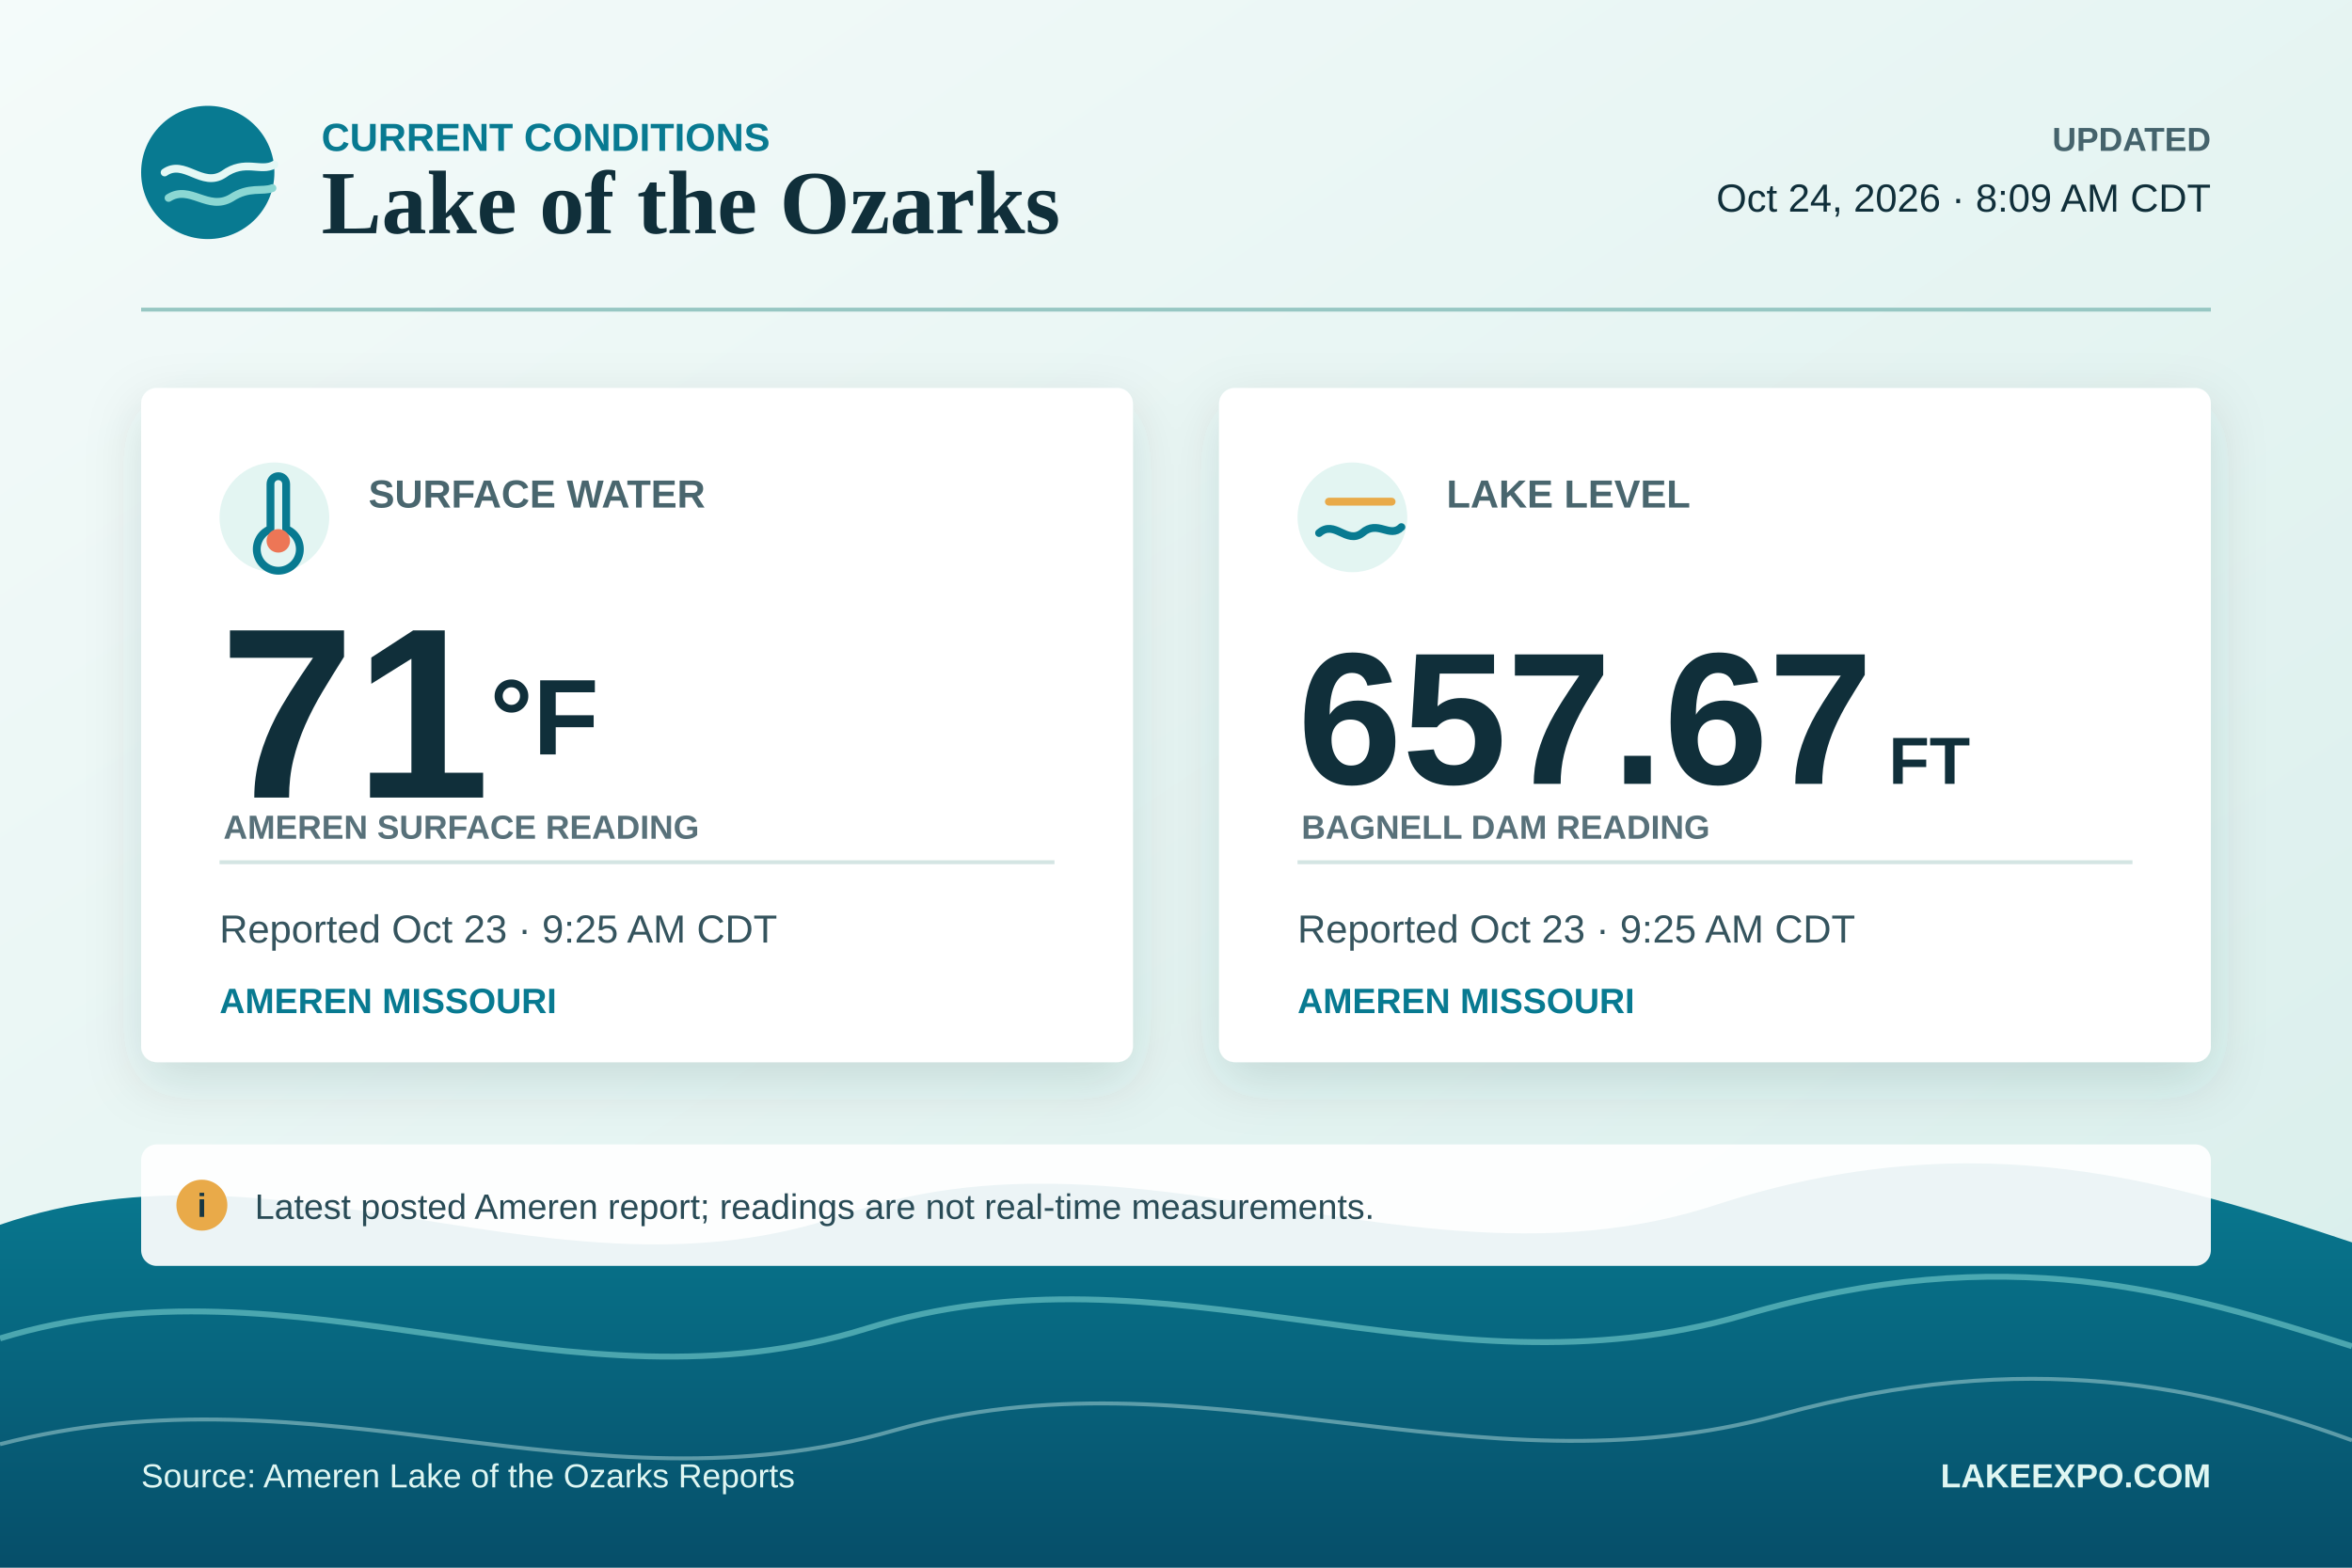
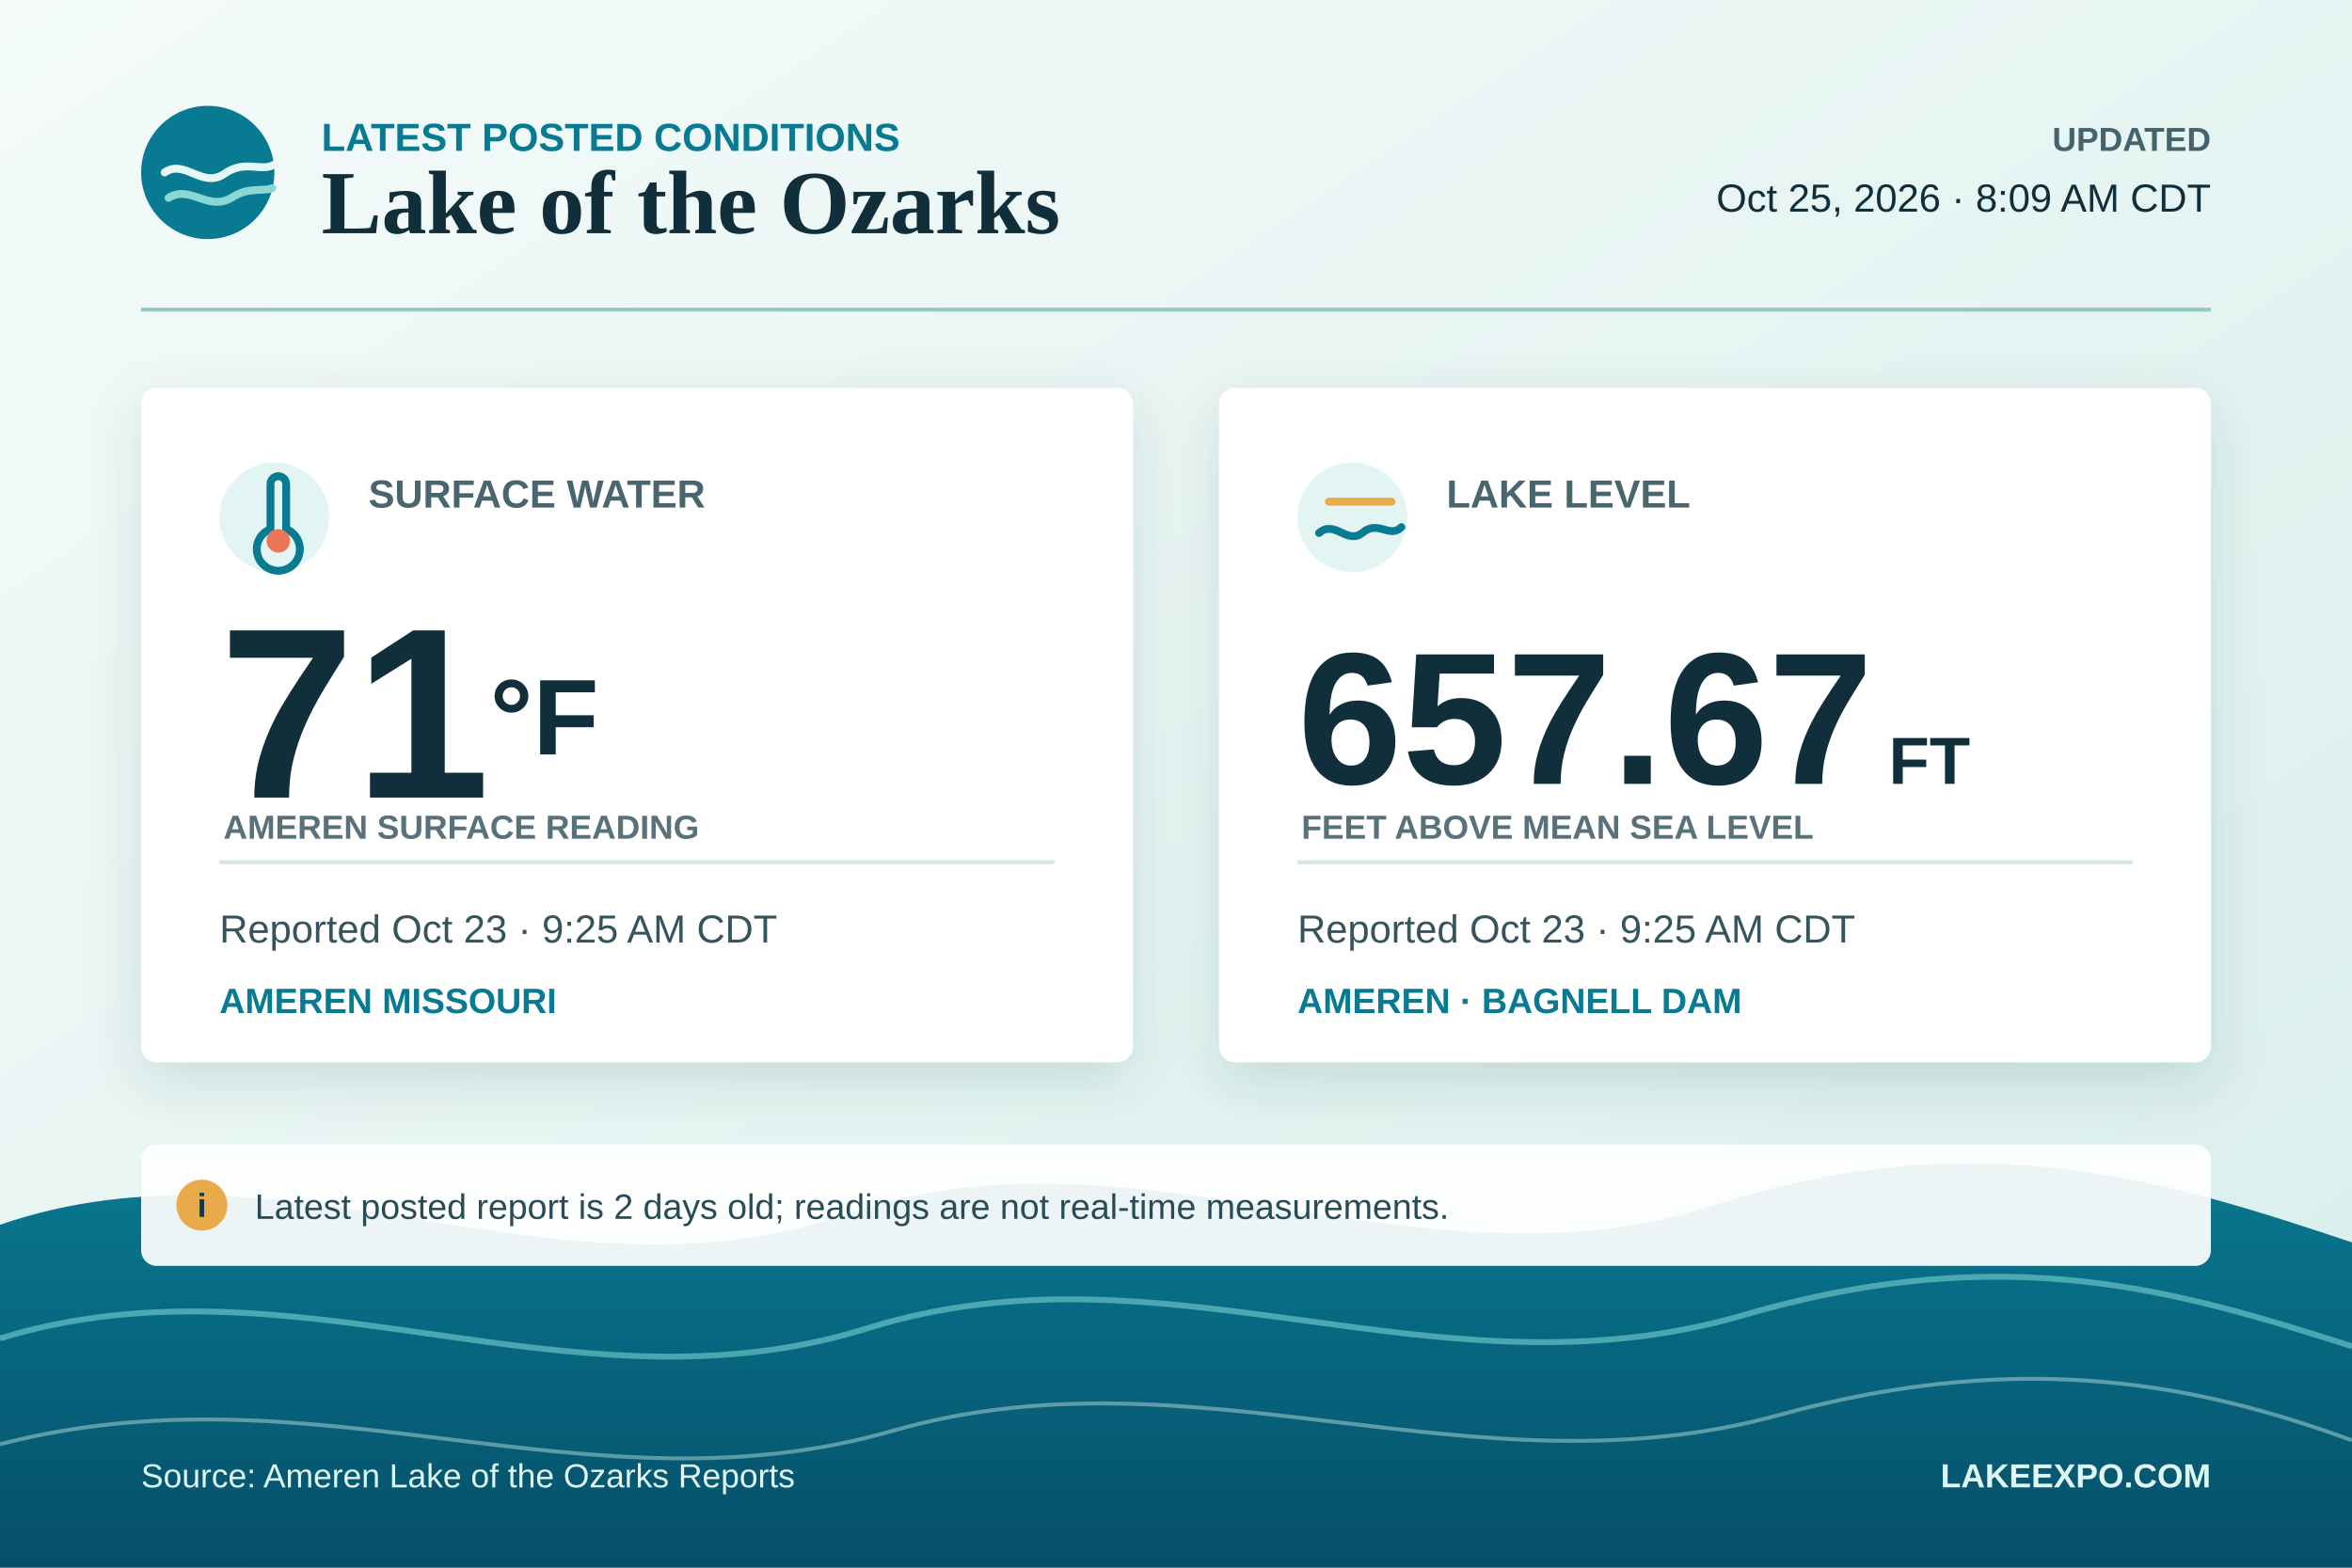
<svg xmlns="http://www.w3.org/2000/svg" width="1200" height="800" viewBox="0 0 1200 800" role="img" aria-labelledby="title desc">
  <defs>
    <linearGradient id="background" x1="0" y1="0" x2="1" y2="1">
      <stop offset="0" stop-color="#f4fbfa" />
      <stop offset="1" stop-color="#d8eeeb" />
    </linearGradient>
    <linearGradient id="lake" x1="0" y1="0" x2="0" y2="1">
      <stop offset="0" stop-color="#087a91" />
      <stop offset="1" stop-color="#064e69" />
    </linearGradient>
    <filter id="shadow" x="-10%" y="-15%" width="120%" height="140%">
      <feDropShadow dx="0" dy="10" stdDeviation="14" flood-color="#07394a" flood-opacity="0.14" />
    </filter>
  </defs>
  <rect width="1200" height="800" fill="url(#background)" />
  <path d="M0 625 C145 575 285 670 430 620 C580 568 725 664 875 615 C1010 571 1110 604 1200 634 L1200 800 L0 800 Z" fill="url(#lake)" />
  <path d="M0 683 C150 637 291 725 442 678 C595 630 733 717 890 671 C1024 632 1112 659 1200 687" fill="none" stroke="#78d0ce" stroke-width="3" opacity="0.6" />
  <path d="M0 737 C162 695 300 775 456 730 C610 686 752 765 908 722 C1035 687 1126 708 1200 735" fill="none" stroke="#d4f3ef" stroke-width="2" opacity="0.42" />
  <g transform="translate(72 54)">
    <circle cx="34" cy="34" r="34" fill="#087a91" />
    <path d="M12 34 C22 27 31 42 42 35 C53 27 61 34 68 30" fill="none" stroke="#e4f8f5" stroke-width="4" stroke-linecap="round" />
    <path d="M14 47 C25 40 34 54 46 47 C55 41 62 44 67 42" fill="none" stroke="#8bd7d3" stroke-width="4" stroke-linecap="round" />
-     <text x="92" y="23" font-family="Arial, Helvetica, sans-serif" font-size="20" font-weight="700" fill="#087a91">CURRENT CONDITIONS</text>
+     <text x="92" y="23" font-family="Arial, Helvetica, sans-serif" font-size="20" font-weight="700" fill="#087a91">LATEST POSTED CONDITIONS</text>
    <text x="92" y="65" font-family="Georgia, 'Times New Roman', serif" font-size="46" font-weight="700" fill="#102f3a">Lake of the Ozarks</text>
    <text x="1056" y="23" text-anchor="end" font-family="Arial, Helvetica, sans-serif" font-size="17" font-weight="700" fill="#45636c">UPDATED</text>
-     <text x="1056" y="54" text-anchor="end" font-family="Arial, Helvetica, sans-serif" font-size="20" fill="#102f3a">Oct 24, 2026 · 8:09 AM CDT</text>
+     <text x="1056" y="54" text-anchor="end" font-family="Arial, Helvetica, sans-serif" font-size="20" fill="#102f3a">Oct 25, 2026 · 8:09 AM CDT</text>
  </g>
  <line x1="72" y1="158" x2="1128" y2="158" stroke="#97c7c3" stroke-width="2" />
  <g filter="url(#shadow)">
    <rect x="72" y="198" width="506" height="344" rx="8" fill="#ffffff" />
    <rect x="622" y="198" width="506" height="344" rx="8" fill="#ffffff" />
  </g>
  <g transform="translate(112 236)">
    <circle cx="28" cy="28" r="28" fill="#e3f5f2" />
    <path d="M26 11 V34 A11 11 0 1 0 34 34 V11 A4 4 0 0 0 26 11 Z" fill="none" stroke="#087a91" stroke-width="4" stroke-linejoin="round" />
    <circle cx="30" cy="40" r="6" fill="#ed7656" />
    <text x="76" y="23" font-family="Arial, Helvetica, sans-serif" font-size="20" font-weight="700" fill="#49666e">SURFACE WATER</text>
    <text x="0" y="171" font-family="Arial, Helvetica, sans-serif" font-size="124" font-weight="700" fill="#102f3a">71<tspan font-size="55" baseline-shift="super">°F</tspan>
    </text>
    <text x="2" y="192" font-family="Arial, Helvetica, sans-serif" font-size="17" font-weight="700" fill="#58717a">AMEREN SURFACE READING</text>
    <line x1="0" y1="204" x2="426" y2="204" stroke="#d4e5e3" stroke-width="2" />
    <text x="0" y="245" font-family="Arial, Helvetica, sans-serif" font-size="20" fill="#35545e">Reported Oct 23 · 9:25 AM CDT</text>
    <text x="0" y="281" font-family="Arial, Helvetica, sans-serif" font-size="18" font-weight="700" fill="#087a91">AMEREN MISSOURI</text>
  </g>
  <g transform="translate(662 236)">
    <circle cx="28" cy="28" r="28" fill="#e3f5f2" />
    <path d="M11 36 C19 29 25 42 33 36 C41 29 47 39 53 33" fill="none" stroke="#087a91" stroke-width="4" stroke-linecap="round" />
    <path d="M16 20 H48" stroke="#e9aa49" stroke-width="4" stroke-linecap="round" />
    <text x="76" y="23" font-family="Arial, Helvetica, sans-serif" font-size="20" font-weight="700" fill="#49666e">LAKE LEVEL</text>
    <text x="0" y="164" font-family="Arial, Helvetica, sans-serif" font-size="96" font-weight="700" fill="#102f3a">657.67<tspan dx="8" font-size="34">FT</tspan>
    </text>
-     <text x="2" y="192" font-family="Arial, Helvetica, sans-serif" font-size="17" font-weight="700" fill="#58717a">BAGNELL DAM READING</text>
+     <text x="2" y="192" font-family="Arial, Helvetica, sans-serif" font-size="17" font-weight="700" fill="#58717a">FEET ABOVE MEAN SEA LEVEL</text>
    <line x1="0" y1="204" x2="426" y2="204" stroke="#d4e5e3" stroke-width="2" />
    <text x="0" y="245" font-family="Arial, Helvetica, sans-serif" font-size="20" fill="#35545e">Reported Oct 23 · 9:25 AM CDT</text>
-     <text x="0" y="281" font-family="Arial, Helvetica, sans-serif" font-size="18" font-weight="700" fill="#087a91">AMEREN MISSOURI</text>
+     <text x="0" y="281" font-family="Arial, Helvetica, sans-serif" font-size="18" font-weight="700" fill="#087a91">AMEREN · BAGNELL DAM</text>
  </g>
  <g transform="translate(72 584)">
    <rect width="1056" height="62" rx="8" fill="#ffffff" fill-opacity="0.92" />
    <circle cx="31" cy="31" r="13" fill="#e9aa49" />
    <text x="31" y="37" text-anchor="middle" font-family="Arial, Helvetica, sans-serif" font-size="17" font-weight="700" fill="#173743">i</text>
-     <text x="58" y="38" font-family="Arial, Helvetica, sans-serif" font-size="18" fill="#294b56">Latest posted Ameren report; readings are not real-time measurements.</text>
+     <text x="58" y="38" font-family="Arial, Helvetica, sans-serif" font-size="18" fill="#294b56">Latest posted report is 2 days old; readings are not real-time measurements.</text>
  </g>
  <text x="72" y="759" font-family="Arial, Helvetica, sans-serif" font-size="17" fill="#dff6f2">Source: Ameren Lake of the Ozarks Reports</text>
  <text x="1128" y="759" text-anchor="end" font-family="Arial, Helvetica, sans-serif" font-size="17" font-weight="700" fill="#dff6f2">LAKEEXPO.COM</text>
</svg>
